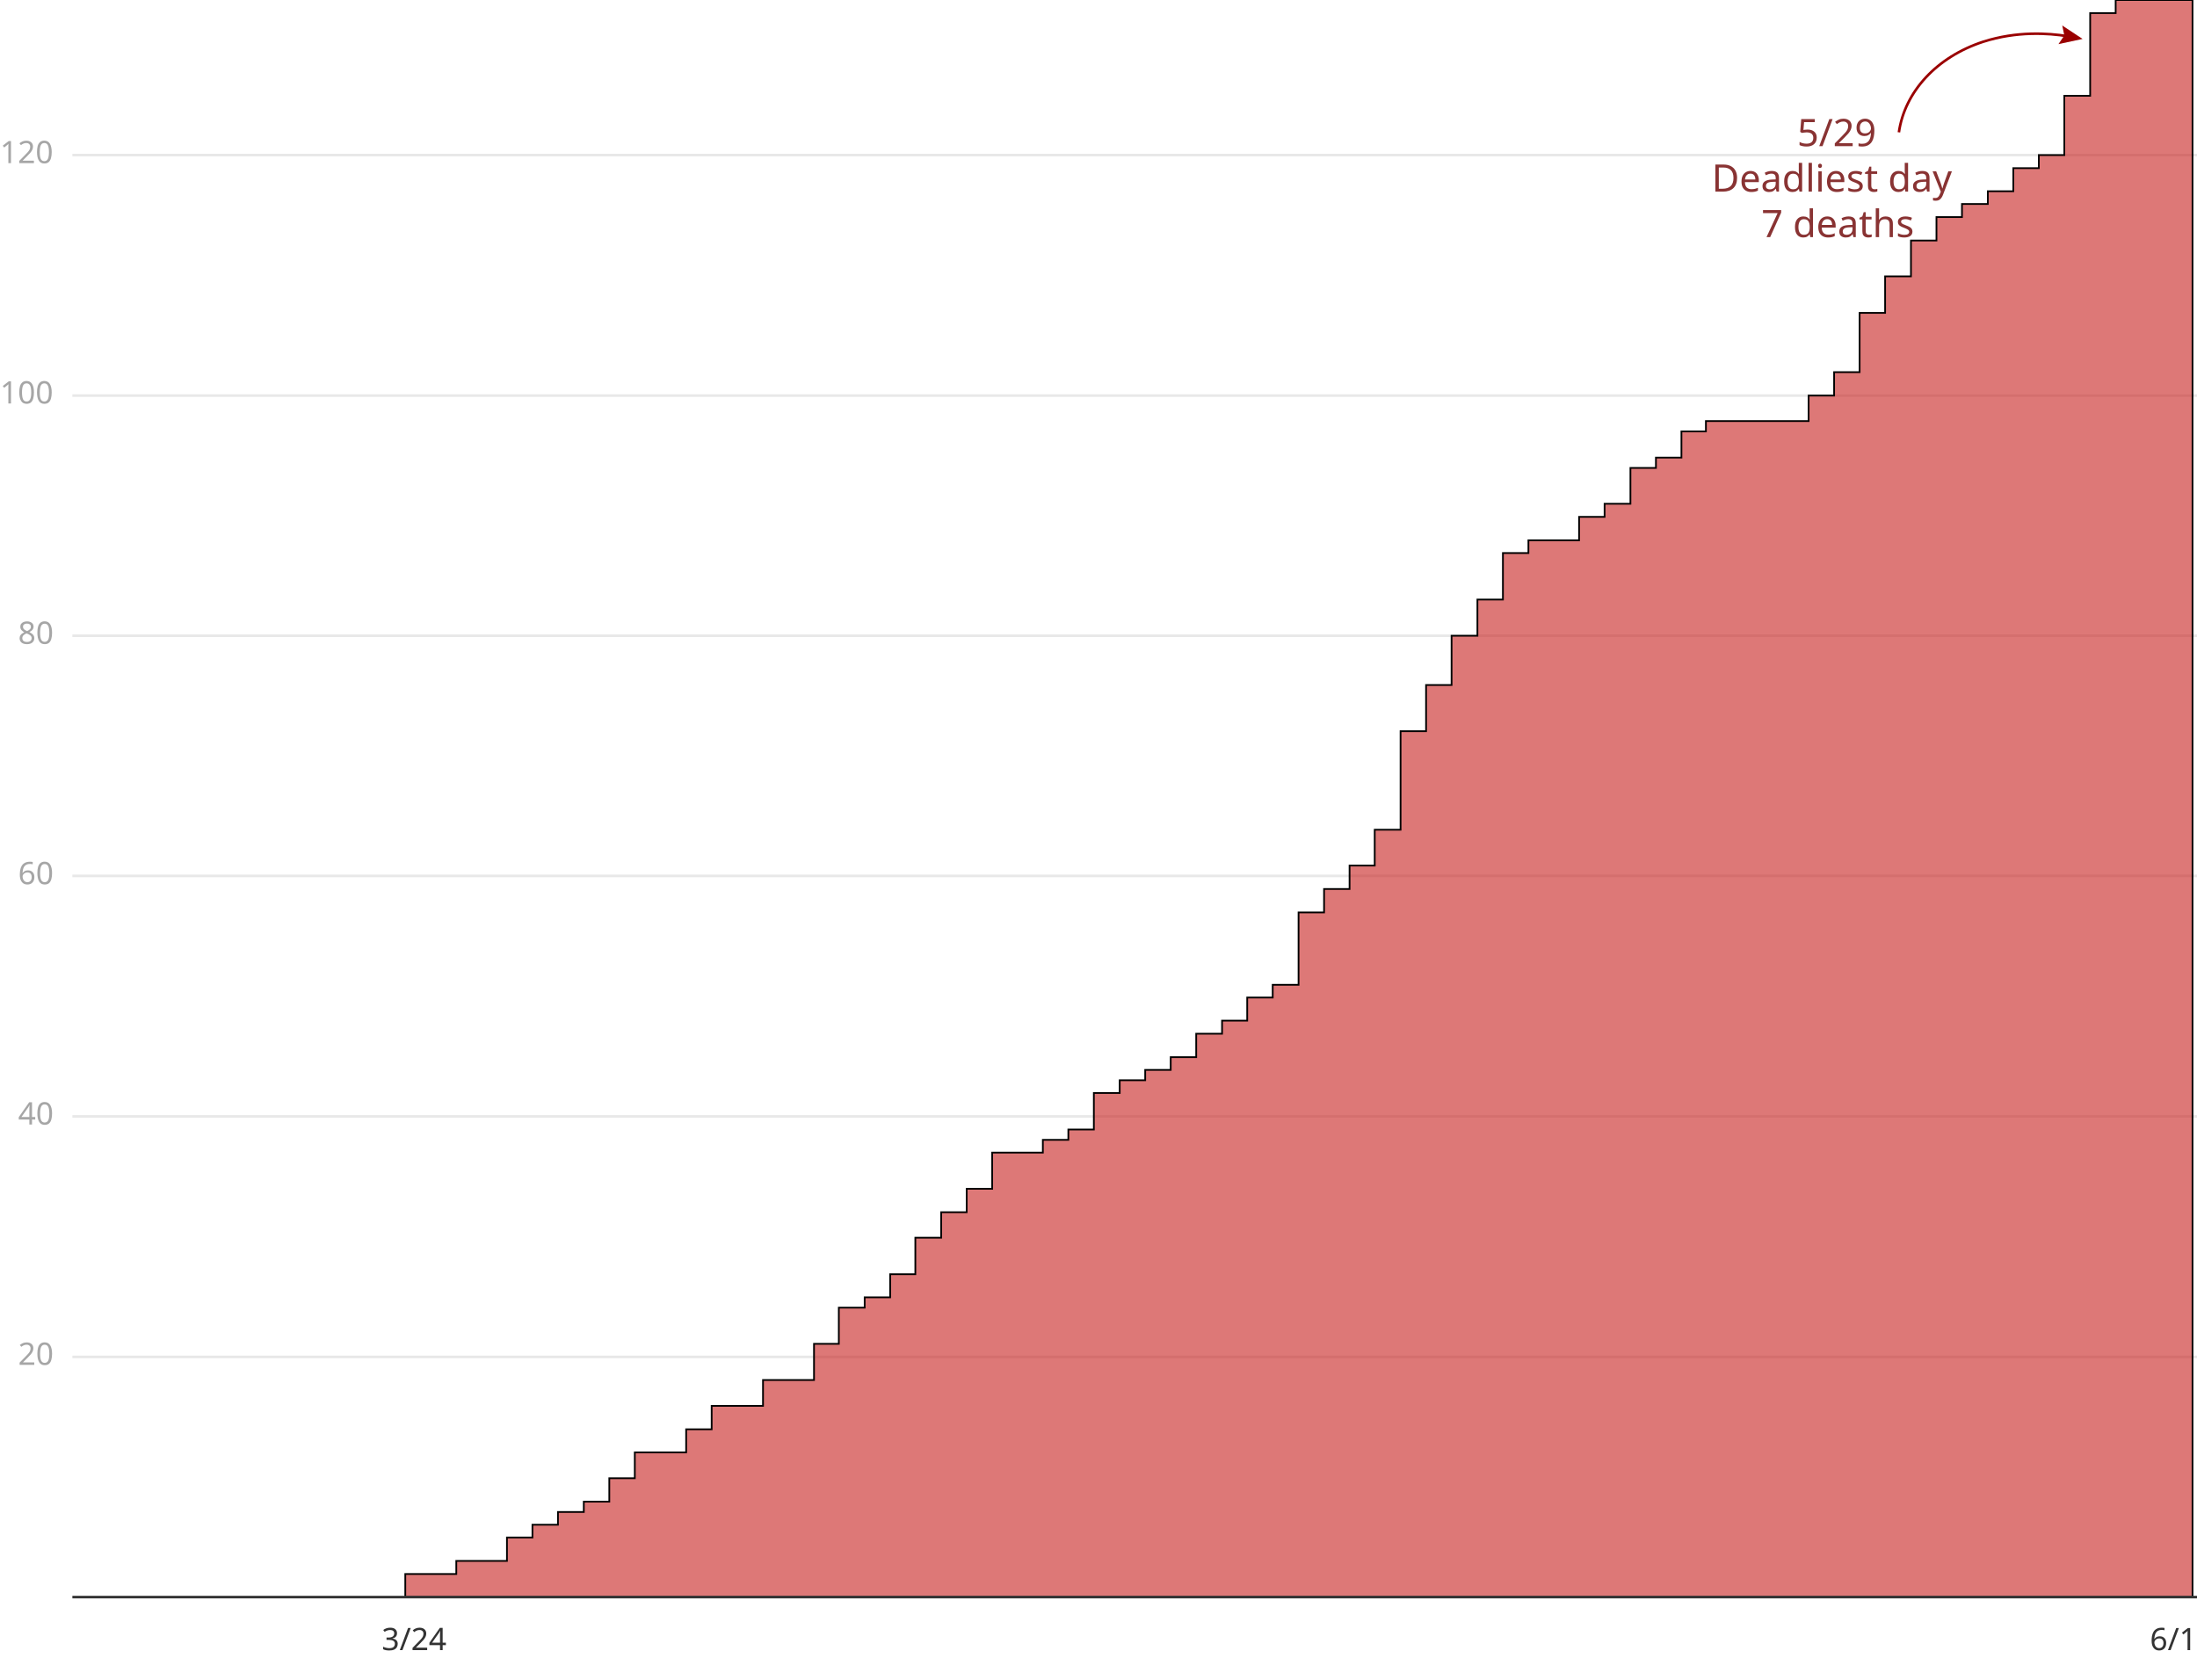
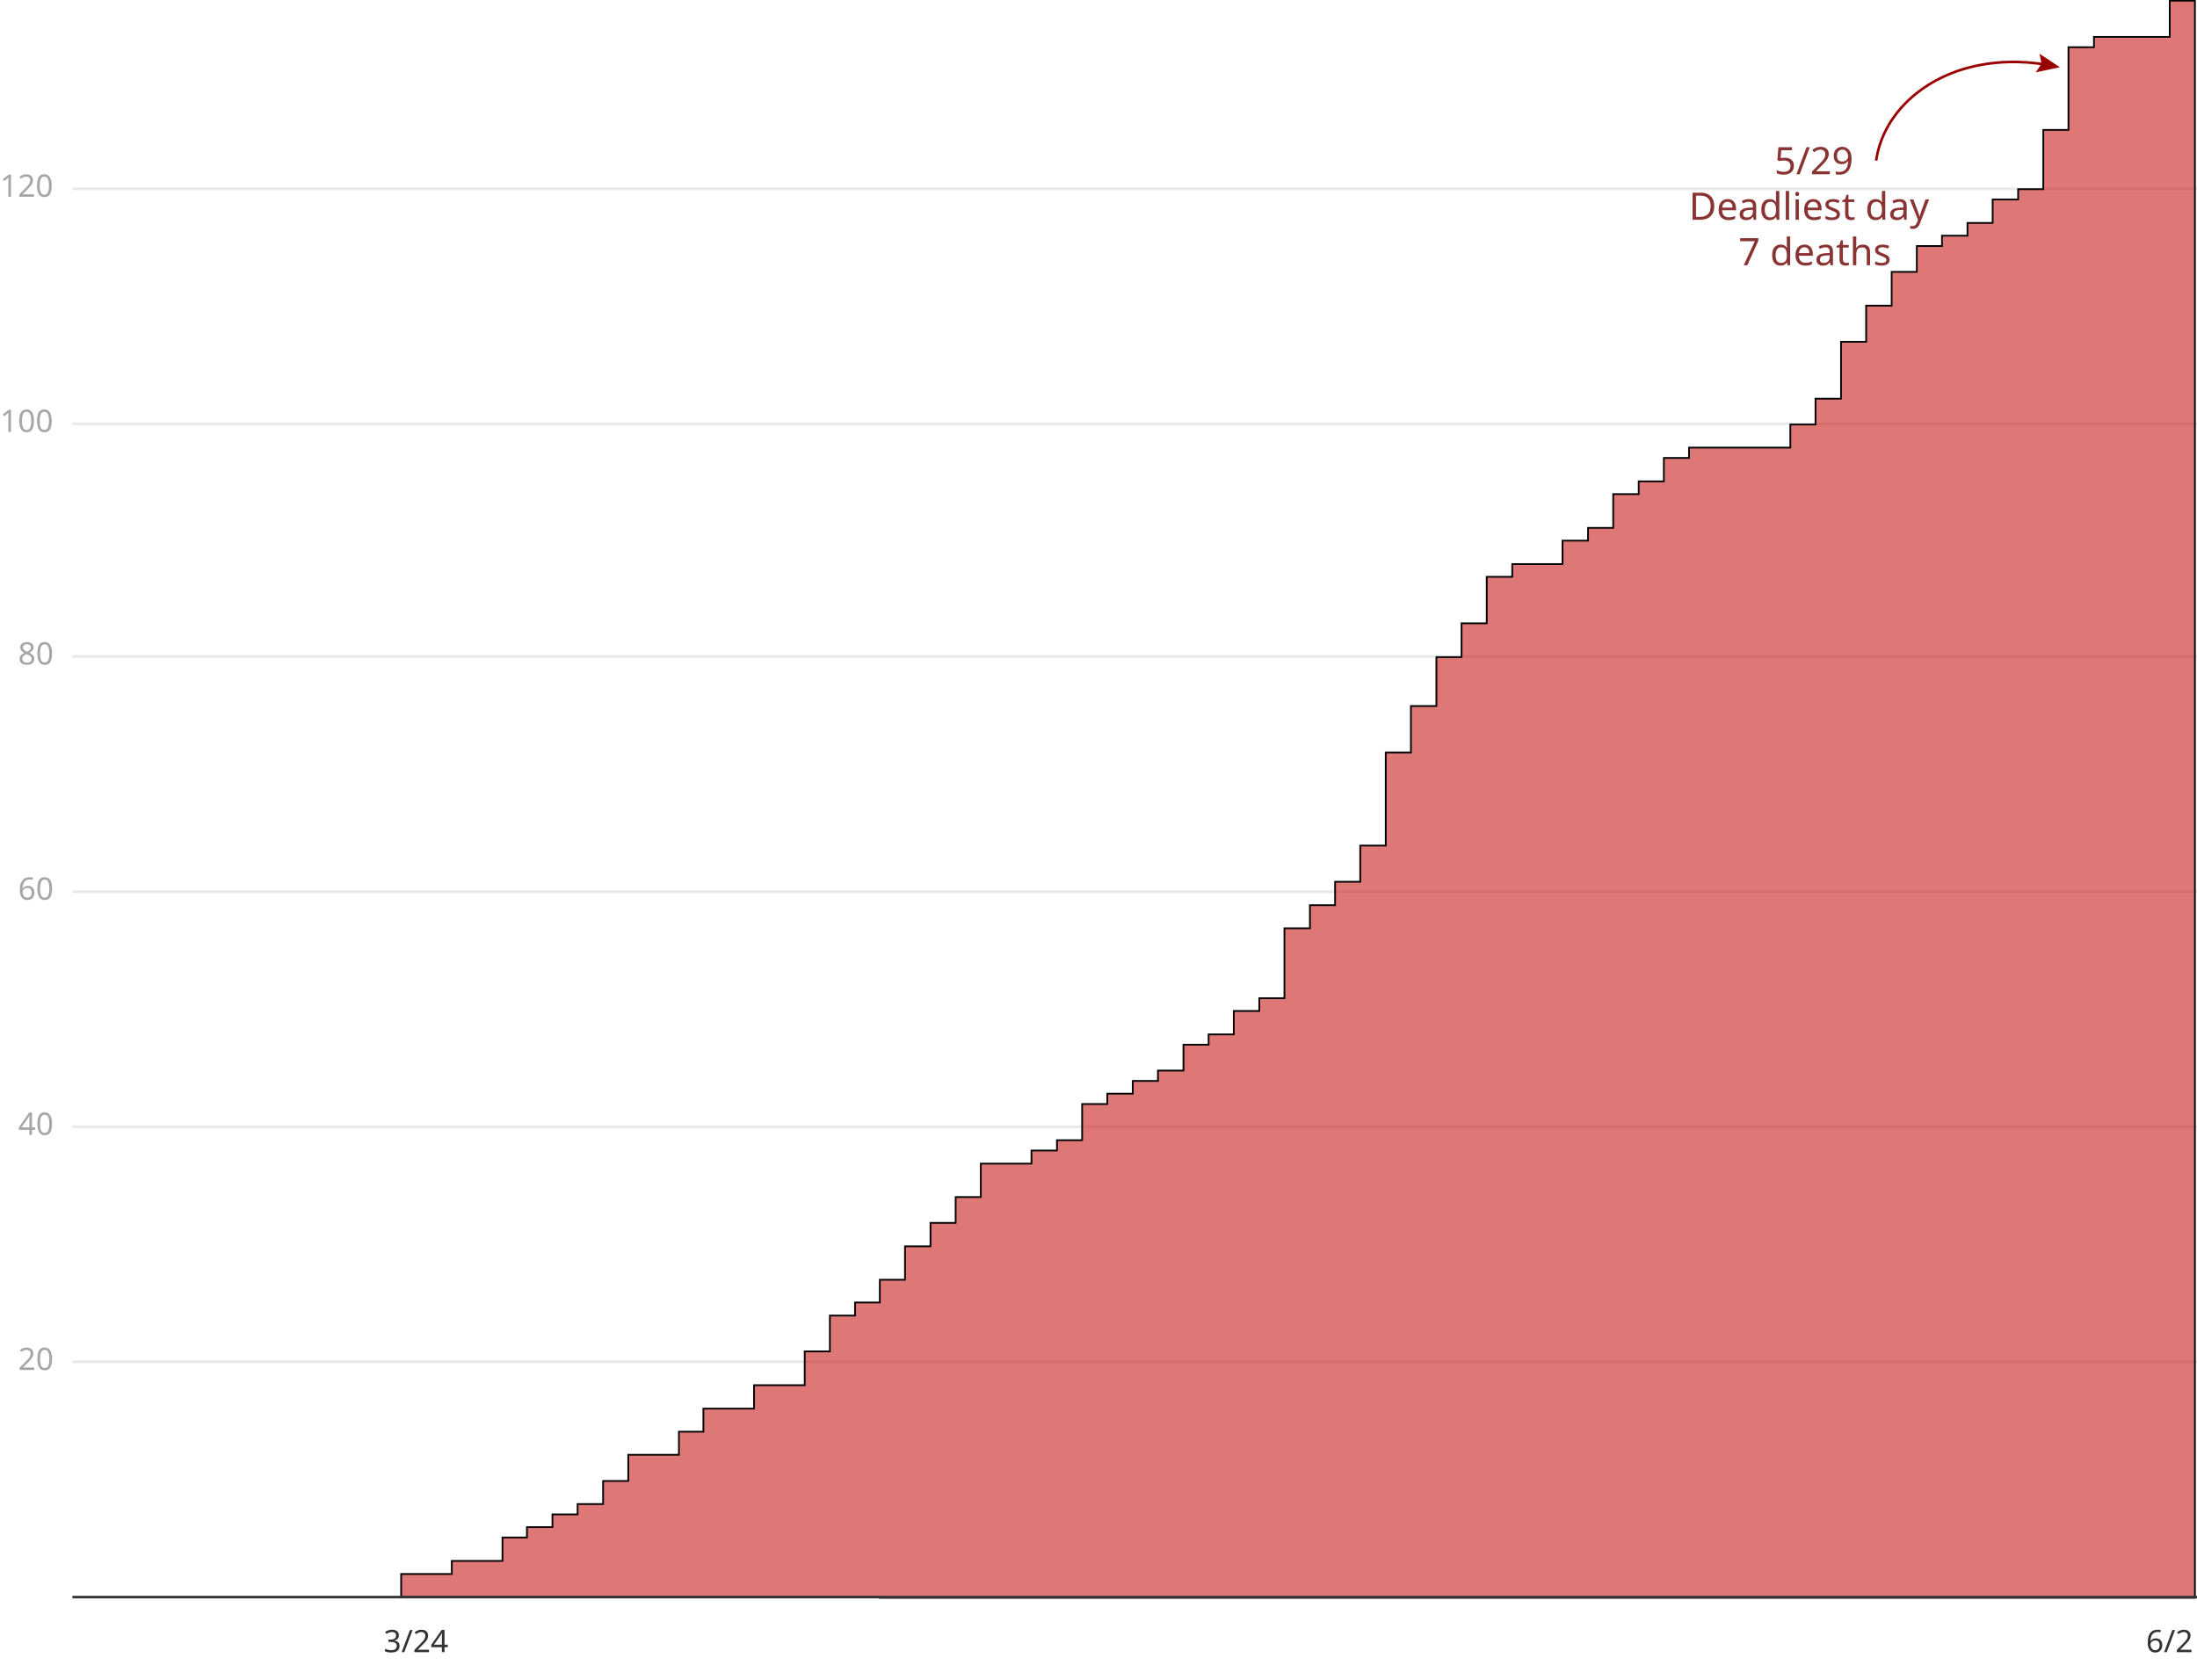
<svg xmlns="http://www.w3.org/2000/svg" xmlns:xlink="http://www.w3.org/1999/xlink" version="1.1" id="Layer_1" x="0px" y="0px" viewBox="0 0 637.5 487.5" style="enable-background:new 0 0 637.5 487.5;" xml:space="preserve">
  <style type="text/css">
	.st0{clip-path:url(#SVGID_2_);}
	.st1{clip-path:url(#SVGID_4_);fill:none;stroke:#E8E8E8;stroke-width:0.75;stroke-miterlimit:10;}
	.st2{clip-path:url(#SVGID_4_);fill:#C71E1D;}
	.st3{clip-path:url(#SVGID_4_);fill:#C71E1D;fill-opacity:0.6;stroke:#000000;stroke-width:0.5;stroke-miterlimit:10;}
	.st4{clip-path:url(#SVGID_4_);fill:none;stroke:#333333;stroke-width:0.75;stroke-miterlimit:10;}
	.st5{fill:#A6A6A6;}
	.st6{font-family:'Roboto-Regular';}
	.st7{font-size:9px;}
- 	.st8{fill:#333333;}
- 	.st9{fill:none;stroke:#9A0000;stroke-width:0.75;stroke-miterlimit:10;}
- 	.st10{fill:#9A0000;}
- 	.st11{fill:#893333;}
- 	.st12{font-family:'ArialMT';}
- 	.st13{font-size:11px;}
- 	.st14{font-family:'Arial-BoldMT';}
+ 	.st8{fill:none;stroke:#9A0000;stroke-width:0.75;stroke-miterlimit:10;}
+ 	.st9{fill:#9A0000;}
+ 	.st10{fill:#893333;}
+ 	.st11{font-family:'ArialMT';}
+ 	.st12{font-size:11px;}
+ 	.st13{font-family:'Arial-BoldMT';}
+ 	.st14{fill:#333333;}
</style>
  <g>
    <defs>
      <rect id="SVGID_1_" width="637.5" height="487.5" />
    </defs>
    <clipPath id="SVGID_2_">
      <use xlink:href="#SVGID_1_" style="overflow:visible;" />
    </clipPath>
    <g class="st0">
      <defs>
        <rect id="SVGID_3_" width="637.5" height="483" />
      </defs>
      <clipPath id="SVGID_4_">
        <use xlink:href="#SVGID_3_" style="overflow:visible;" />
      </clipPath>
-       <line class="st1" x1="21" y1="45" x2="637.5" y2="45" />
-       <line class="st1" x1="21" y1="114.8" x2="637.5" y2="114.8" />
-       <line class="st1" x1="21" y1="184.5" x2="637.5" y2="184.5" />
-       <line class="st1" x1="21" y1="254.2" x2="637.5" y2="254.2" />
-       <line class="st1" x1="21" y1="324" x2="637.5" y2="324" />
-       <line class="st1" x1="21" y1="393.8" x2="637.5" y2="393.8" />
-       <path class="st2" d="M21,463.5h7.4H21z" />
-       <path class="st2" d="M28.4,463.5h7.4H28.4z" />
-       <path class="st2" d="M35.9,463.5h7.4H35.9z" />
-       <path class="st2" d="M43.3,463.5h7.4H43.3z" />
-       <path class="st2" d="M50.7,463.5h7.4H50.7z" />
-       <path class="st2" d="M58.1,463.5h7.4H58.1z" />
-       <path class="st2" d="M65.6,463.5H73H65.6z" />
-       <path class="st2" d="M73,463.5h7.4H73z" />
-       <path class="st2" d="M80.4,463.5h7.4H80.4z" />
-       <path class="st2" d="M87.8,463.5h7.4H87.8z" />
-       <path class="st2" d="M95.3,463.5h7.4H95.3z" />
-       <path class="st2" d="M102.7,463.5h7.4H102.7z" />
-       <path class="st2" d="M110.1,463.5h7.4H110.1z" />
-       <polygon class="st3" points="628.7,0 628.7,0 621.3,0 613.9,0 613.9,3.8 606.5,3.8 606.5,27.8 599,27.8 599,45 591.6,45     591.6,48.8 584.2,48.8 584.2,55.5 576.8,55.5 576.8,59.2 569.3,59.2 569.3,63 561.9,63 561.9,69.8 554.5,69.8 554.5,80.2     547,80.2 547,90.8 539.6,90.8 539.6,108 532.2,108 532.2,114.8 524.8,114.8 524.8,122.2 517.3,122.2 509.9,122.2 502.5,122.2     495,122.2 495,125.2 487.9,125.2 487.9,132.8 480.5,132.8 480.5,135.8 473.1,135.8 473.1,146.2 465.6,146.2 465.6,150 458.2,150     458.2,156.8 450.9,156.8 443.5,156.8 443.5,160.5 436.1,160.5 436.1,174 428.7,174 428.7,184.5 421.2,184.5 421.2,198.8     413.8,198.8 413.8,212.2 406.4,212.2 406.4,240.8 398.9,240.8 398.9,251.2 391.6,251.2 391.6,258 384.2,258 384.2,264.8     376.8,264.8 376.8,285.8 369.3,285.8 369.3,289.5 361.9,289.5 361.9,296.2 354.6,296.2 354.6,300 347.1,300 347.1,306.8     339.7,306.8 339.7,310.5 332.3,310.5 332.3,313.5 324.9,313.5 324.9,317.2 317.4,317.2 317.4,327.8 310,327.8 310,330.8     302.6,330.8 302.6,334.5 295.3,334.5 287.9,334.5 287.9,345 280.5,345 280.5,351.8 273.1,351.8 273.1,359.2 265.6,359.2     265.6,369.8 258.3,369.8 258.3,376.5 250.9,376.5 250.9,379.5 243.4,379.5 243.4,390 236.2,390 236.2,400.5 228.8,400.5     221.4,400.5 221.4,408 213.9,408 206.5,408 206.5,414.8 199.1,414.8 199.1,421.5 191.6,421.5 184.2,421.5 184.2,429 176.8,429     176.8,435.8 169.4,435.8 169.4,438.8 161.9,438.8 161.9,442.5 154.5,442.5 154.5,446.2 147.1,446.2 147.1,453 139.8,453     132.4,453 132.4,456.8 125,456.8 117.6,456.8 117.6,463.5 125,463.5 132.4,463.5 139.8,463.5 147.1,463.5 147.3,463.5     154.5,463.5 161.9,463.5 169.4,463.5 176.8,463.5 184.2,463.5 191.6,463.5 199.1,463.5 206.5,463.5 213.9,463.5 221.4,463.5     228.8,463.5 236.2,463.5 243.4,463.5 243.6,463.5 250.9,463.5 258.3,463.5 265.6,463.5 265.7,463.5 273.1,463.5 280.5,463.5     287.9,463.5 295.3,463.5 302.6,463.5 302.8,463.5 310,463.5 317.4,463.5 324.9,463.5 332.3,463.5 339.7,463.5 347.1,463.5     354.6,463.5 361.9,463.5 362,463.5 369.3,463.5 376.8,463.5 384.2,463.5 391.6,463.5 398.9,463.5 399,463.5 406.4,463.5     413.8,463.5 421.2,463.5 428.7,463.5 436.1,463.5 443.5,463.5 450.9,463.5 458.2,463.5 458.4,463.5 465.6,463.5 473.1,463.5     480.5,463.5 487.9,463.5 495,463.5 495.3,463.5 502.5,463.5 509.9,463.5 517.3,463.5 524.8,463.5 532.2,463.5 532.2,463.5     539.6,463.5 547,463.5 554.5,463.5 554.5,463.5 561.9,463.5 569.3,463.5 569.3,463.5 576.8,463.5 584.2,463.5 591.6,463.5     591.6,463.5 599,463.5 606.5,463.5 613.9,463.5 613.9,463.5 621.3,463.5 628.7,463.5 628.7,463.5 636.2,463.5 636.2,0   " />
+       <line class="st1" x1="21" y1="54.8" x2="637.5" y2="54.8" />
+       <line class="st1" x1="21" y1="123" x2="637.5" y2="123" />
+       <line class="st1" x1="21" y1="190.5" x2="637.5" y2="190.5" />
+       <line class="st1" x1="21" y1="258.8" x2="637.5" y2="258.8" />
+       <line class="st1" x1="21" y1="327" x2="637.5" y2="327" />
+       <line class="st1" x1="21" y1="395.2" x2="637.5" y2="395.2" />
+       <path class="st2" d="M21,463.5h7.3H21z" />
+       <path class="st2" d="M28.3,463.5h7.3H28.3z" />
+       <path class="st2" d="M35.7,463.5H43H35.7z" />
+       <path class="st2" d="M43,463.5h7.3H43z" />
+       <path class="st2" d="M50.4,463.5h7.3H50.4z" />
+       <path class="st2" d="M57.7,463.5H65H57.7z" />
+       <path class="st2" d="M65,463.5h7.3H65z" />
+       <path class="st2" d="M72.4,463.5h7.3H72.4z" />
+       <path class="st2" d="M79.7,463.5h7.3H79.7z" />
+       <path class="st2" d="M87.1,463.5h7.3H87.1z" />
+       <path class="st2" d="M94.4,463.5h7.3H94.4z" />
+       <path class="st2" d="M101.7,463.5h7.3H101.7z" />
+       <path class="st2" d="M109.1,463.5h7.3H109.1z" />
+       <polygon class="st3" points="629.6,0.2 629.6,10.7 622.3,10.7 614.9,10.7 614.9,10.7 607.6,10.7 607.6,13.7 600.2,13.7     600.2,37.7 592.9,37.7 592.9,54.9 585.6,54.9 585.6,57.9 578.2,57.9 578.2,64.7 570.9,64.7 570.9,68.4 563.5,68.4 563.5,71.4     556.2,71.4 556.2,78.9 548.9,78.9 548.9,88.7 541.5,88.7 541.5,99.2 534.2,99.2 534.2,115.7 526.8,115.7 526.8,123.2 519.5,123.2     519.5,129.9 512.2,129.9 504.8,129.9 497.5,129.9 490.1,129.9 490.1,132.9 482.8,132.9 482.8,139.7 475.5,139.7 475.5,143.4     468.1,143.4 468.1,153.2 460.8,153.2 460.8,156.9 453.4,156.9 453.4,163.7 446.1,163.7 438.8,163.7 438.8,167.4 431.4,167.4     431.4,180.9 424.1,180.9 424.1,190.7 416.8,190.7 416.8,204.9 409.4,204.9 409.4,218.4 402.1,218.4 402.1,245.4 394.7,245.4     394.7,255.9 387.4,255.9 387.4,262.7 380.1,262.7 380.1,269.4 372.7,269.4 372.7,289.7 365.4,289.7 365.4,293.4 358,293.4     358,300.2 350.7,300.2 350.7,303.2 343.4,303.2 343.4,310.7 336,310.7 336,313.7 328.7,313.7 328.7,317.4 321.3,317.4     321.3,320.4 314,320.4 314,330.9 306.7,330.9 306.7,333.9 299.3,333.9 299.3,337.7 292,337.7 284.6,337.7 284.6,347.4     277.3,347.4 277.3,354.9 270,354.9 270,361.7 262.6,361.7 262.6,371.4 255.3,371.4 255.3,378 248.1,378 248.1,381.8 240.8,381.8     240.8,392.2 233.5,392.2 233.5,402 226.1,402 218.8,402 218.8,408.8 211.5,408.8 204.1,408.8 204.1,415.5 197,415.5 197,422.2     189.6,422.2 182.3,422.2 182.3,429.8 175,429.8 175,436.5 167.6,436.5 167.6,439.5 160.3,439.5 160.3,443.2 152.9,443.2     152.9,446.2 145.8,446.2 145.8,453 138.4,453 131.1,453 131.1,456.8 123.8,456.8 116.4,456.8 116.4,463.5 123.8,463.5     131.1,463.5 138.4,463.5 145.8,463.5 152.9,463.5 153.1,463.5 160.3,463.5 167.6,463.5 175,463.5 182.3,463.5 189.6,463.5     197,463.5 204.1,463.5 204.3,463.5 211.5,463.5 218.8,463.5 226.1,463.5 233.5,463.5 240.8,463.5 248.1,463.5 255.3,463.5     255.3,463.7 262.6,463.7 270,463.7 270,463.7 277.3,463.7 284.6,463.7 292,463.7 299.3,463.7 306.7,463.7 314,463.7 321.3,463.7     321.3,463.7 328.7,463.7 336,463.7 343.4,463.7 350.7,463.7 358,463.7 365.4,463.7 372.7,463.7 372.7,463.7 380.1,463.7     387.4,463.7 394.7,463.7 402.1,463.7 409.4,463.7 416.8,463.7 424.1,463.7 424.1,463.7 431.4,463.7 438.8,463.7 446.1,463.7     453.4,463.7 460.8,463.7 468.1,463.7 475.5,463.7 475.5,463.7 482.8,463.7 490.1,463.7 497.5,463.7 504.8,463.7 512.2,463.7     519.5,463.7 526.8,463.7 534.2,463.7 541.5,463.7 548.9,463.7 556.2,463.7 563.5,463.7 563.5,463.7 570.9,463.7 578.2,463.7     585.6,463.7 592.9,463.7 600.2,463.7 607.6,463.7 614.9,463.7 614.9,463.7 622.3,463.7 629.6,463.7 636.9,463.7 636.9,0.2   " />
      <line class="st4" x1="21" y1="463.5" x2="637.5" y2="463.5" />
    </g>
    <g class="st0">
-       <text transform="matrix(1 0 0 1 5.2559 396.0996)" class="st5 st6 st7">20</text>
+       <text transform="matrix(1 0 0 1 5.2559 397.5996)" class="st5 st6 st7">20</text>
    </g>
    <g class="st0">
-       <text transform="matrix(1 0 0 1 5.2559 326.3496)" class="st5 st6 st7">40</text>
+       <text transform="matrix(1 0 0 1 5.2559 329.3496)" class="st5 st6 st7">40</text>
    </g>
    <g class="st0">
-       <text transform="matrix(1 0 0 1 5.2559 256.5996)" class="st5 st6 st7">60</text>
+       <text transform="matrix(1 0 0 1 5.2559 261.0996)" class="st5 st6 st7">60</text>
    </g>
    <g class="st0">
-       <text transform="matrix(1 0 0 1 5.2559 186.8496)" class="st5 st6 st7">80</text>
+       <text transform="matrix(1 0 0 1 5.2559 192.8496)" class="st5 st6 st7">80</text>
    </g>
    <g class="st0">
-       <text transform="matrix(1 0 0 1 2.929688e-03 117.0996)" class="st5 st6 st7">100</text>
+       <text transform="matrix(1 0 0 1 2.929688e-03 125.3496)" class="st5 st6 st7">100</text>
    </g>
    <g class="st0">
-       <text transform="matrix(1 0 0 1 2.929688e-03 47.3496)" class="st5 st6 st7">120</text>
+       <text transform="matrix(1 0 0 1 2.929688e-03 57.0996)" class="st5 st6 st7">120</text>
    </g>
  </g>
  <g>
-     <text transform="matrix(1 0 0 1 623.8358 478.8948)" class="st8 st6 st7">6/1</text>
-   </g>
-   <g>
-     <text transform="matrix(1 0 0 1 110.768 478.8944)" class="st8 st6 st7">3/24</text>
-   </g>
-   <g>
    <g>
-       <path class="st9" d="M551,38.4c1.7-11.8,11-21.9,24.5-26.3c9.7-3.1,18.8-2.5,24.4-1.6" />
+       <path class="st8" d="M544.4,46.6c1.7-11.8,11-21.9,24.5-26.3c9.7-3.1,18.8-2.5,24.4-1.6" />
      <g>
-         <polygon class="st10" points="597.3,12.8 599,10.3 598.4,7.4 604.3,11.3    " />
+         <polygon class="st9" points="590.7,21 592.4,18.5 591.8,15.6 597.7,19.5    " />
      </g>
    </g>
  </g>
-   <text transform="matrix(1 0 0 1 521.4866 42.4156)" class="st11 st12 st13">5/29</text>
-   <text transform="matrix(1 0 0 1 496.6866 55.6154)" class="st11 st14 st13">Deadliest day</text>
-   <text transform="matrix(1 0 0 1 511.0865 68.8156)" class="st11 st12 st13">7 deaths</text>
+   <text transform="matrix(1 0 0 1 514.8658 50.5809)" class="st10 st11 st12">5/29</text>
+   <text transform="matrix(1 0 0 1 490.0658 63.7806)" class="st10 st13 st12">Deadliest day</text>
+   <text transform="matrix(1 0 0 1 504.4657 76.9808)" class="st10 st11 st12">7 deaths</text>
+   <g>
+     <text transform="matrix(1 0 0 1 622.7094 479.4862)" class="st14 st6 st7">6/2</text>
+   </g>
+   <g>
+     <text transform="matrix(1 0 0 1 111.3096 479.486)" class="st14 st6 st7">3/24</text>
+   </g>
</svg>
